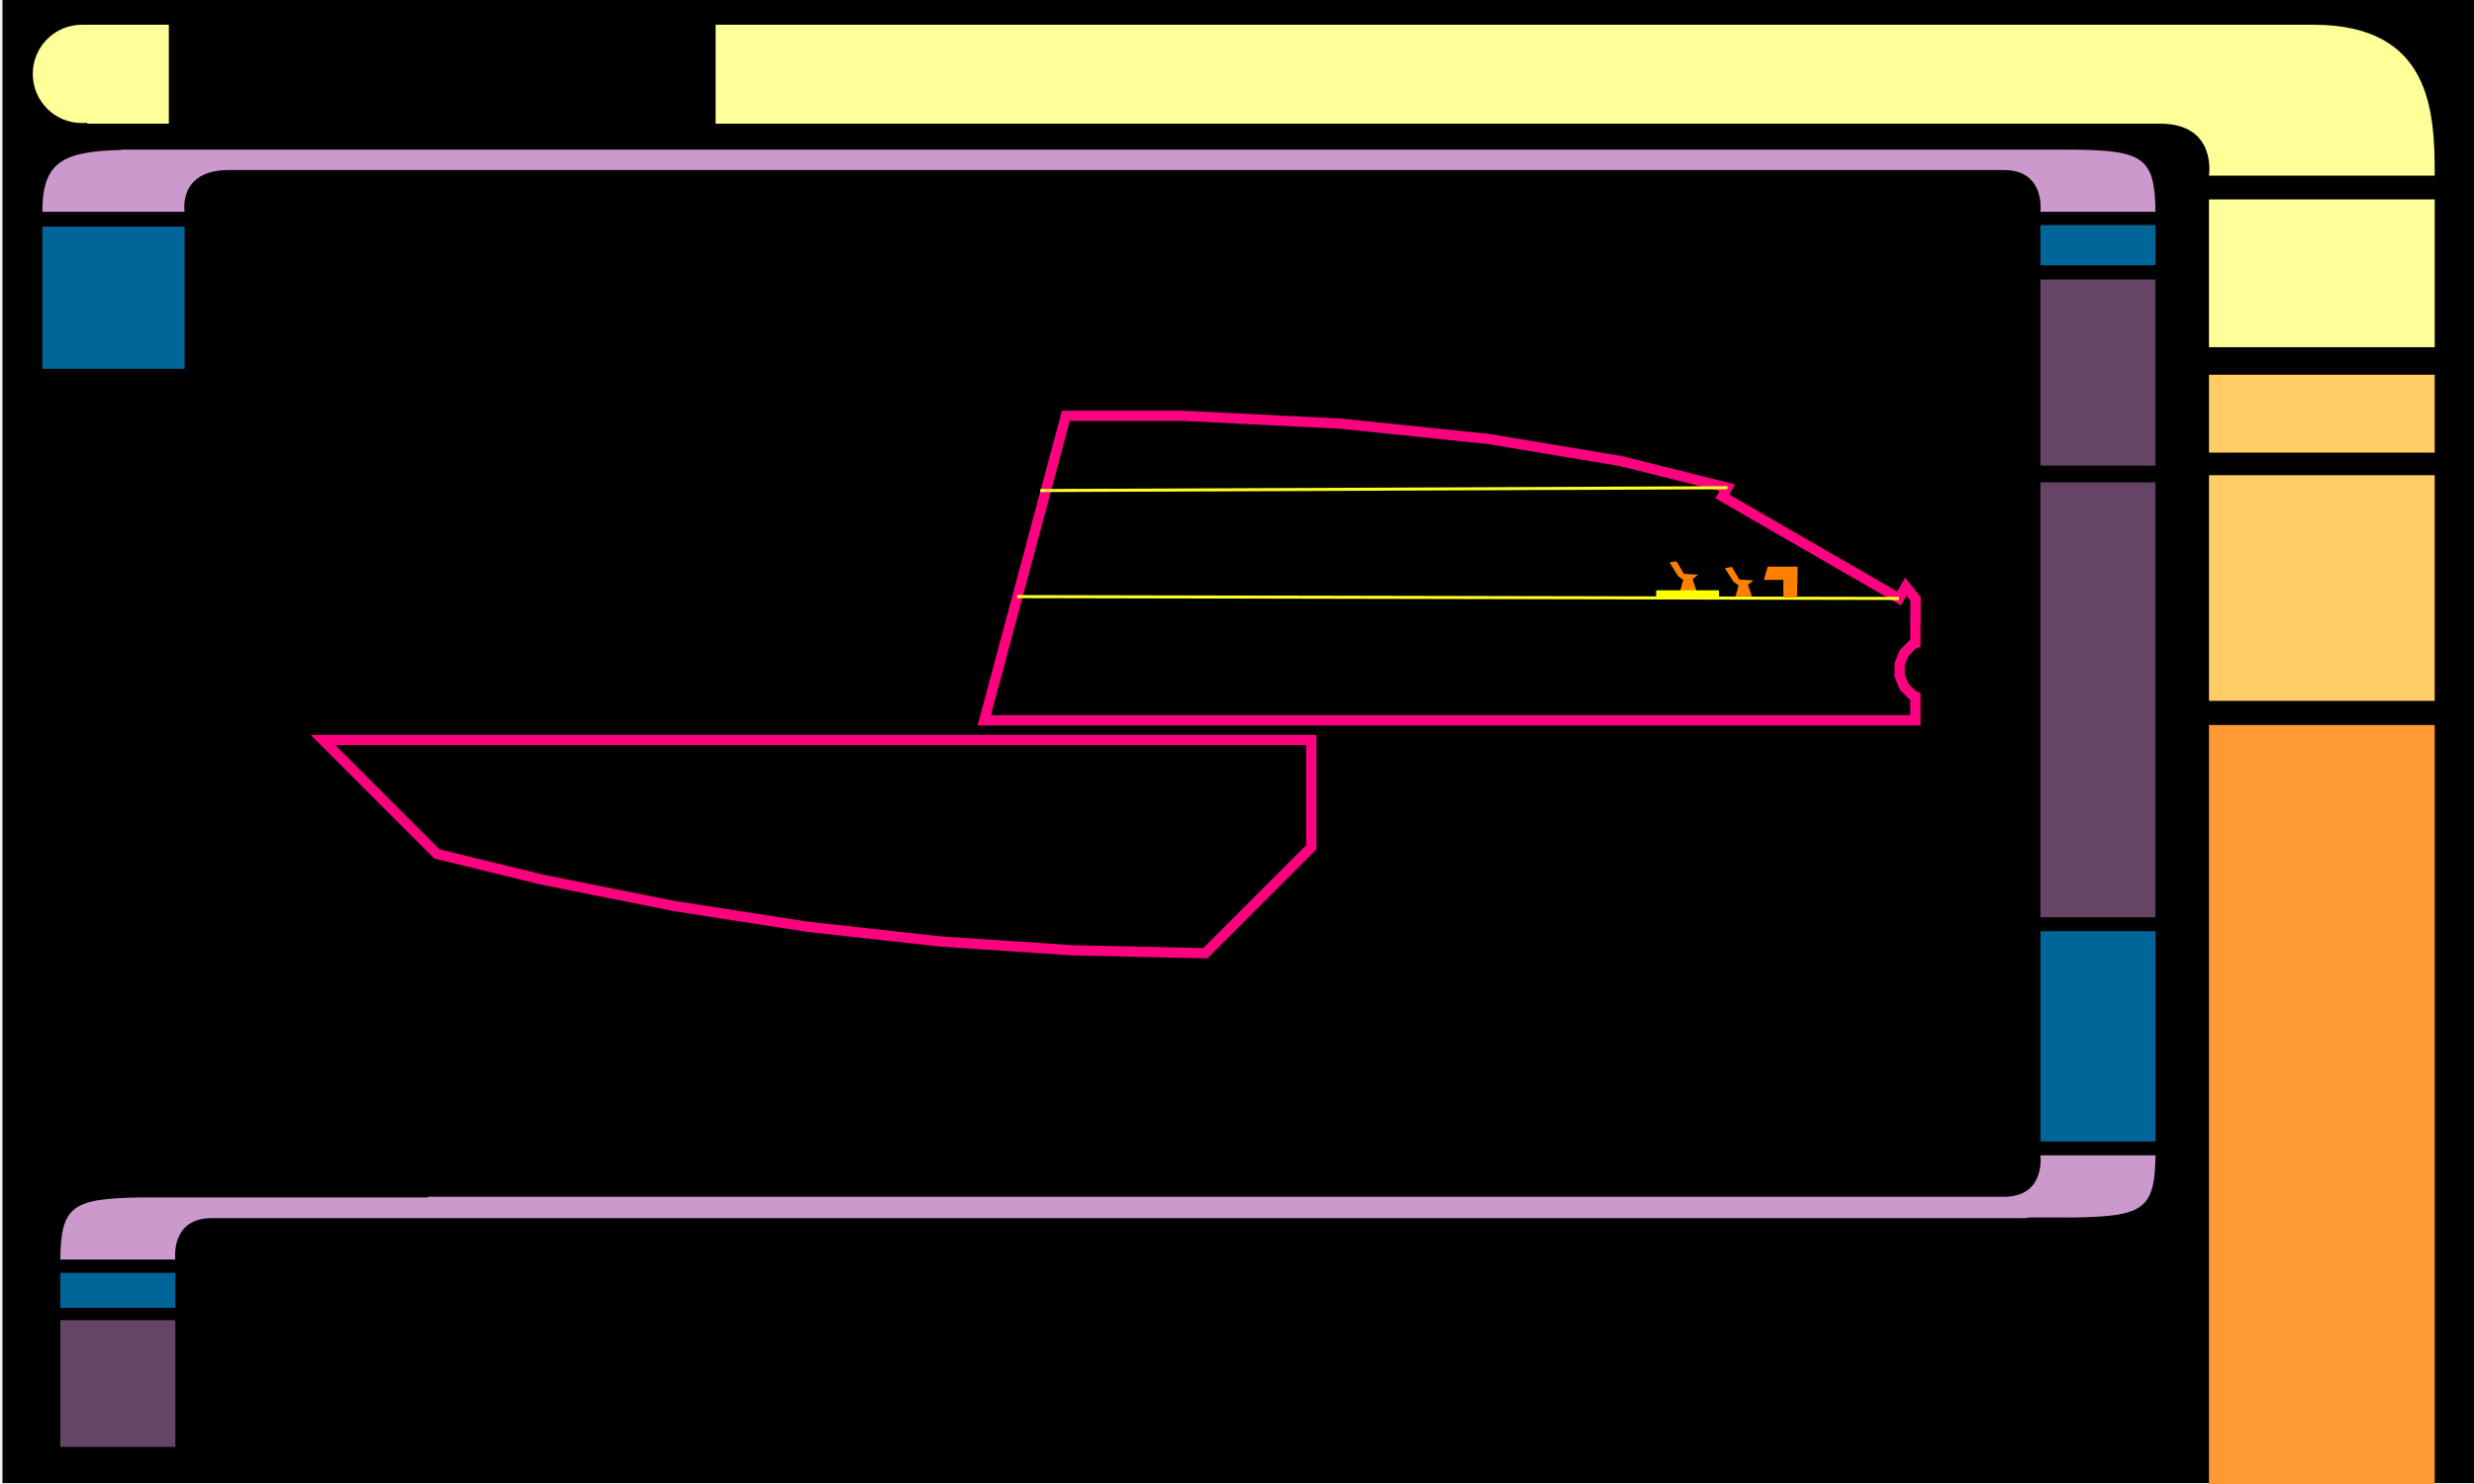
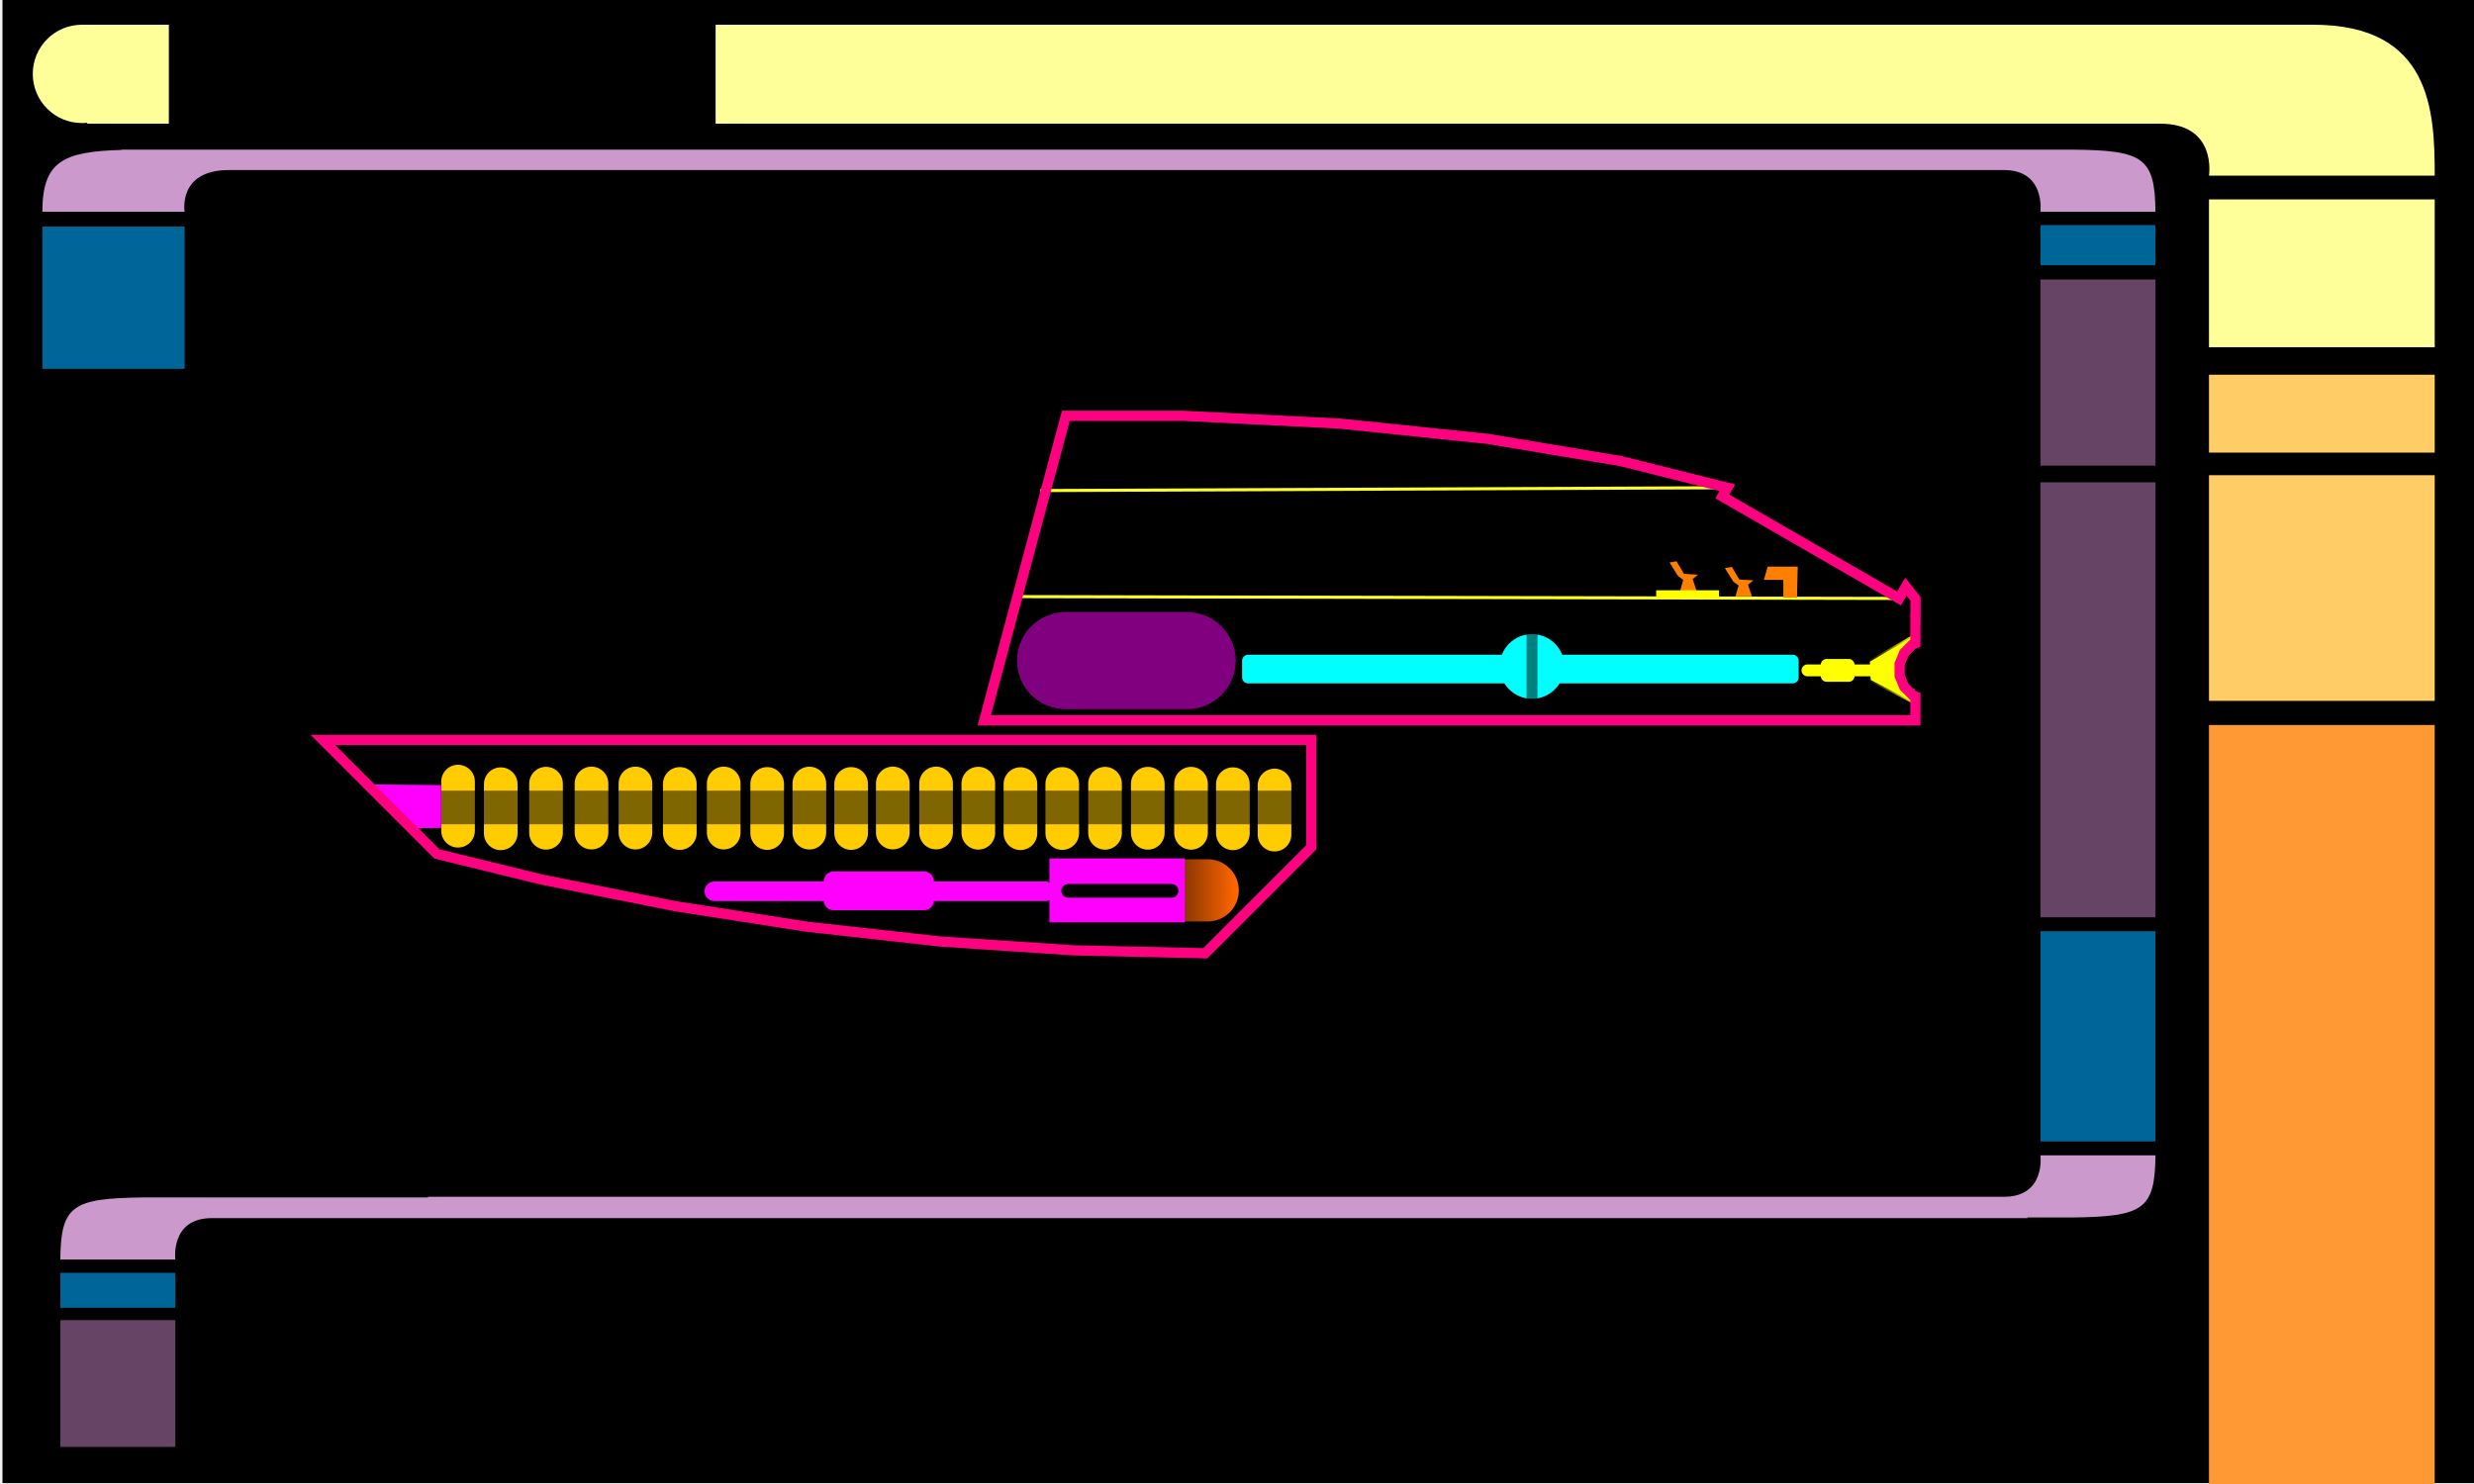
- <svg xmlns="http://www.w3.org/2000/svg" version="1.1" x="0px" y="0px" viewBox="0 0 800 480" style="enable-background:new 0 0 800 480;" xml:space="preserve" id="svg580">
-   <defs id="defs584" />
+ <svg xmlns="http://www.w3.org/2000/svg" xmlns:xlink="http://www.w3.org/1999/xlink" version="1.1" x="0px" y="0px" viewBox="0 0 800 480" style="enable-background:new 0 0 800 480;" xml:space="preserve" id="svg580">
+   <defs id="defs584">
+     <linearGradient id="linearGradient5838">
+       <stop style="stop-color:#000000;stop-opacity:1;" offset="0" id="stop5840" />
+       <stop style="stop-color:#000000;stop-opacity:0;" offset="1" id="stop5842" />
+     </linearGradient>
+     <linearGradient id="linearGradient5783">
+       <stop style="stop-color:#ff6600;stop-opacity:1;" offset="0" id="stop5785" />
+       <stop style="stop-color:#ff6600;stop-opacity:0;" offset="1" id="stop5787" />
+     </linearGradient>
+     <linearGradient xlink:href="#linearGradient5783" id="linearGradient5789" x1="399.704" y1="287.101" x2="363.018" y2="287.101" gradientUnits="userSpaceOnUse" />
+     <linearGradient xlink:href="#linearGradient5838" id="linearGradient5844" x1="603.629" y1="216.681" x2="619.764" y2="216.681" gradientUnits="userSpaceOnUse" />
+   </defs>
  <style type="text/css" id="style2">
	.st0{fill:#664466;}
	.st1{fill:#006699;}
	.st2{fill:#FF9933;}
	.st3{fill:#FFFF99;}
	.st4{fill:#FFCC66;}
	.st5{fill:#CC99CC;}
	.st6{font-family:'HelveticaLT-UltraCompressed';}
	.st7{font-size:16px;}
	.st8{fill:#3366CC;}
	.st9{fill:#99CCFF;}
	.st10{font-size:44px;}
	.st11{font-size:30px;}
	.st12{font-size:24px;}
	.st13{fill:none;stroke:#99CCFF;stroke-width:5;}
	.st14{fill:#006699;stroke:#99CCFF;}
	.st15{fill:none;stroke:#99CCFF;stroke-width:2;stroke-linecap:round;}
	.st16{fill:none;stroke:#FFFFFF;stroke-width:5;stroke-linecap:round;}
	.st17{fill:none;stroke:#99CCFF;stroke-width:3;stroke-linecap:round;}
	.st18{fill:none;stroke:#99CCFF;stroke-width:2;}
	.st19{fill:none;stroke:#FFFFFF;stroke-width:4;}
	.st20{fill:#FFFF99;stroke:#99CCFF;}
	.st21{stroke:#99CCFF;}
	.st22{fill:none;stroke:#99CCFF;stroke-width:4;stroke-linecap:round;}
	.st23{fill:#FF9933;stroke:#99CCFF;stroke-width:2;stroke-linecap:round;}
	.st24{fill:#FFFF99;stroke:#FFFF99;stroke-width:2;stroke-linecap:round;stroke-linejoin:round;}
	.st25{fill:#FF9933;stroke:#99CCFF;stroke-width:2;}
	.st26{fill:#FFCC66;stroke:#99CCFF;stroke-width:2;}
	.st27{fill:none;stroke:#FFFFFF;stroke-width:5;stroke-linecap:round;stroke-linejoin:round;}
	.st28{fill:#CC99CC;stroke:#99CCFF;stroke-width:2;}
	.st29{fill:none;stroke:#FFFFFF;stroke-width:5;}
	.st30{fill:#99CCFF;stroke:#99CCFF;stroke-width:2;}
	.st31{fill:#FFCC66;stroke:#FFCC66;stroke-width:2;}
	.st32{font-size:20px;}
	.st33{fill:none;stroke:#3366CC;stroke-width:4;stroke-linecap:square;}
	.st34{fill:none;stroke:#3366CC;stroke-width:4;}
	.st35{fill:none;}
	.st36{fill:none;stroke:#FF9933;}
	.st37{fill:none;stroke:#FF9933;stroke-width:4;}
	.st38{fill:none;stroke:#FFFF99;stroke-width:3;stroke-linecap:round;}
	.st39{fill:none;stroke:#FF9933;stroke-width:3;}
	.st40{fill:none;stroke:#FFCC66;stroke-width:3;}
	.st41{font-size:19.027px;}
</style>
  <g id="black_layer">
    <rect x="0.8" y="-0.3" width="800" height="480" id="rect4" />
  </g>
  <g id="main_frame">
    <rect x="659.8" y="156" class="st0" width="37.2" height="140.7" id="rect7" />
    <rect x="659.8" y="301.2" class="st1" width="37.2" height="68" id="rect9" />
    <rect x="714.3" y="234.5" class="st2" width="73" height="245.5" id="rect11" />
    <rect x="714.3" y="64.5" class="st3" width="73" height="47.8" id="rect13" />
    <rect x="714.3" y="121.2" class="st4" width="73" height="25.2" id="rect15" />
    <polygon class="st4" points="714.3,153.7 714.3,201.5 714.3,226.7 787.3,226.7 787.3,201.5 787.3,153.7  " id="polygon17" />
    <rect x="659.8" y="72.8" class="st1" width="37.2" height="13" id="rect19" />
    <path class="st5" d="M697,68.5c-0.2-17.6-3.9-19.9-27-20.1v0h-8.2H648H74H47h-7.7v0.1C20.3,49,13.7,52.3,13.7,68.5h46   c0,0-2.3-13.5,14.3-13.5h574c13.5,0,11.8,13.5,11.8,13.5H697z" id="path21" />
    <rect x="13.7" y="73.3" class="st1" width="46" height="46" id="rect23" />
    <rect x="659.8" y="90.4" class="st0" width="37.2" height="60.2" id="rect25" />
    <text transform="translate(756.9213,252.252)" class="st6 st7" id="text27" style="font-size:16px;font-family:HelveticaLT-UltraCompressed" />
    <text transform="translate(752.669,106.5567)" class="st6 st7" id="text29" style="font-size:16px;font-family:HelveticaLT-UltraCompressed" />
    <text transform="translate(743.5827,141.3926)" class="st6 st7" id="text31" style="font-size:16px;font-family:HelveticaLT-UltraCompressed" />
    <text transform="translate(756.0866,220.441)" class="st6 st7" id="text33" style="font-size:16px;font-family:HelveticaLT-UltraCompressed" />
    <g id="g39">
      <path class="st3" d="M28.2,8L28.2,8c-0.5,0-1.1,0-1.7,0c-8.8,0-15.9,7.1-15.9,15.9c0,8.8,7.1,15.9,15.9,15.9c0.6,0,1.1,0,1.7-0.1    V40h26.4V8H28.2z" id="path35" />
      <path class="st3" d="M787.3,56.8C787.3,36,786.2,8,748,8h-33.7H706H231.4v32h467.1c18.5,0,15.8,16.8,15.8,16.8H787.3z" id="path37" />
    </g>
    <path class="st5" d="M56.7,407.5c0,0-1.8-13.5,11.8-13.5h587.1v-6.7H68.5H54.7h-8.2v0c-23.1,0.3-26.8,2.5-27,20.1H56.7z" id="path41" />
    <path class="st5" d="M659.8,373.6c0,0,1.8,13.5-11.8,13.5H138.4v6.7H648h13.8h8.2v0c23.1-0.3,26.8-2.5,27-20.1H659.8z" id="path43" />
    <rect x="19.5" y="411.7" class="st1" width="37.2" height="11.3" id="rect45" />
    <rect x="19.5" y="427" class="st0" width="37.2" height="41" id="rect47" />
-     <g id="g189">
- 		
- 		
- 		
- 	</g>
+     <g id="g189" />
  </g>
  <g id="ACCORD_CLASS">
    <text transform="translate(61.25,40.0846)" class="st3 st6 st10" id="text192" style="font-size:44px;font-family:HelveticaLT-UltraCompressed;fill:#ffff99" />
  </g>
  <g id="USS_ANDROMEDA">
    <text transform="translate(270.6653,35.4213)" id="text199" />
  </g>
-   <path id="path88" d="m 104.403,239.337 36.869,36.869 9.733,2.377 24.287,5.933 19.571,3.911 23.319,4.66 20.183,3.138 22.706,3.529 20.627,2.29 22.263,2.472 20.982,1.398 21.908,1.46 21.295,0.472 21.595,0.48 v 0 0 l 34.286,-34.286 v -34.703 z m 213.865,-6.347 h 301.093 v -7.737 l -0.88,-0.364 v 0 l -2.73,-2.731 -1.478,-3.568 v -3.862 l 1.478,-3.568 2.73,-2.731 v 0 l 0.88,-0.364 v -7.728 h 0.046 v -0.174 -6.468 0 l -3.131,-3.935 -2.197,3.804 -57.144,-32.992 1.628,-2.82 -34.383,-8.596 -43.02,-7.186 v 0 0 l -47.802,-4.95 -50.746,-2.524 v 0 h -37.957 z" style="fill:#000000;stroke:#ff0080;stroke-width:3.299;opacity:1;fill-opacity:0;stroke-opacity:1" />
  <path style="fill:none;stroke:#ffff28;stroke-width:1px;stroke-linecap:butt;stroke-linejoin:miter;stroke-opacity:1" d="M 614.081,193.566 328.867,192.973 Z" id="path4607" />
  <path style="fill:none;stroke:#ffff28;stroke-width:1px;stroke-linecap:butt;stroke-linejoin:miter;stroke-opacity:1" d="m 558.565,157.754 -222.166,0.91 z" id="path4617" />
  <path style="fill:#ff8000;fill-opacity:1;stroke:#ff8000;stroke-width:0.406;stroke-linecap:butt;stroke-linejoin:miter;stroke-miterlimit:4;stroke-dasharray:none;stroke-opacity:1" d="m 580.889,193.067 0.223,-9.581 h -9.355 l -1.114,3.884 h 6.237 v 5.697 z" id="path844" />
  <path style="fill:#ff8000;fill-opacity:1;stroke:#ff8000;stroke-width:0.796px;stroke-linecap:butt;stroke-linejoin:miter;stroke-opacity:1" d="m 559.826,183.813 2.356,4.004 3.769,0.236 -1.178,0.942 1.178,3.533 h -4.24 l 0.942,-3.298 -1.884,-1.413 -2.356,-3.769 z" id="path846" />
  <path style="fill:#ff8000;fill-opacity:1;stroke:#ff8000;stroke-width:0.796px;stroke-linecap:butt;stroke-linejoin:miter;stroke-opacity:1" d="m 541.928,181.983 2.356,4.004 3.769,0.236 -1.178,0.942 1.178,3.533 h -4.24 l 0.942,-3.298 -1.884,-1.413 -2.356,-3.769 z" id="path846-3" />
  <rect style="opacity:1;fill:#ffff00;fill-opacity:1;stroke:#ffff00;stroke-width:0.5;stroke-miterlimit:4;stroke-dasharray:none;stroke-opacity:1" id="rect869" width="19.823" height="1.989" x="535.799" y="191.177" ry="0" />
+   <rect style="fill:#ffcc00" id="rect3396" width="10.879" height="26.778" x="156.484" y="248.203" ry="5.439" />
+   <rect style="fill:#ffcc00" id="rect3396-9" width="10.879" height="26.778" x="171.128" y="248.03" ry="5.439" />
+   <rect style="fill:#ffcc00" id="rect3396-2" width="10.879" height="26.778" x="185.833" y="247.972" ry="5.439" />
+   <rect style="fill:#ffcc00" id="rect3396-5" width="10.879" height="26.778" x="200.034" y="247.972" ry="5.439" />
+   <rect style="fill:#ffcc00" id="rect3396-4" width="10.879" height="26.778" x="214.383" y="248.12" ry="5.439" />
+   <rect style="fill:#ffcc00" id="rect3396-6" width="10.879" height="26.778" x="228.584" y="247.972" ry="5.439" />
+   <rect style="fill:#ffcc00" id="rect3396-3" width="10.879" height="26.778" x="242.638" y="248.12" ry="5.439" />
+   <rect style="fill:#ffcc00" id="rect3396-97" width="10.879" height="26.778" x="256.274" y="247.994" ry="5.439" />
+   <rect style="fill:#ffcc00" id="rect3396-30" width="10.879" height="26.778" x="269.783" y="248.12" ry="5.439" />
+   <rect style="fill:#ffcc00" id="rect3396-31" width="10.879" height="26.778" x="283.253" y="247.96" ry="5.439" />
+   <rect style="fill:#ffcc00" id="rect3396-25" width="10.879" height="26.778" x="297.253" y="247.96" ry="5.439" />
+   <rect style="fill:#ffcc00" id="rect3396-38" width="10.879" height="26.778" x="310.91" y="248.022" ry="5.439" />
+   <rect style="fill:#ffcc00" id="rect3396-29" width="10.879" height="26.778" x="324.531" y="248.173" ry="5.439" />
+   <rect style="fill:#ffcc00" id="rect3396-1" width="10.879" height="26.778" x="338.052" y="248.12" ry="5.439" />
+   <rect style="fill:#ffcc00" id="rect3396-54" width="10.879" height="26.778" x="351.883" y="248.046" ry="5.439" />
+   <rect style="fill:#ffcc00" id="rect3396-33" width="10.879" height="26.778" x="365.715" y="248.046" ry="5.439" />
+   <rect style="fill:#ffcc00" id="rect3396-22" width="10.879" height="26.778" x="379.694" y="248.046" ry="5.439" />
+   <rect style="fill:#ffcc00" id="rect3396-382" width="10.879" height="26.778" x="393.229" y="248.194" ry="5.439" />
+   <rect style="fill:url(#linearGradient5789);fill-opacity:1" id="rect3511" width="37.278" height="20.118" x="363.314" y="277.929" ry="10.059" />
+   <rect style="fill:#ff00ff" id="rect5791" width="43.787" height="20.71" x="339.349" y="277.633" ry="10.355" rx="0" />
+   <rect style="fill:#000000" id="rect5793" width="37.87" height="4.438" x="343.195" y="285.917" ry="2.219" />
+   <rect style="fill:#ffcc00" id="rect3396-382-3" width="10.879" height="26.778" x="406.691" y="248.621" ry="5.439" />
+   <rect style="fill:#ffcc00" id="rect3396-382-4" width="10.879" height="26.778" x="142.677" y="247.366" ry="5.439" />
+   <rect style="fill:#000000;opacity:0.503" id="rect5816" width="283.68" height="10.879" x="138.911" y="255.734" ry="5.439" rx="0" />
+   <path style="fill:#ff00ff;fill-rule:evenodd;stroke:#ff00ff;stroke-width:1px;stroke-linecap:butt;stroke-linejoin:miter;stroke-opacity:1" d="m 131.657,267.404 10.503,-0.113 0,-12.87 -22.189,-0.188 z" id="path5818" />
+   <rect style="opacity:1;fill:#ff00ff;stroke:#ff00ff;stroke-opacity:1" id="rect5820" width="112.426" height="5.325" x="228.322" y="285.621" ry="2.663" />
+   <rect style="opacity:1;fill:#ff00ff;stroke:#ff00ff;stroke-opacity:1" id="rect5822" width="34.615" height="11.538" x="266.864" y="282.367" ry="2.663" />
+   <g id="layer2">
+     <path style="enable-background:new 0 0 800 480;fill:#ffff00;fill-rule:evenodd;stroke:url(#linearGradient5844);stroke-width:1px;stroke-linecap:butt;stroke-linejoin:miter;stroke-opacity:1" d="m 619.231,227.929 -14.793,-7.692 -0.296,-6.509 14.201,-8.284 z" id="path5836" />
+     <rect style="enable-background:new 0 0 800 480;opacity:1;fill:#000000;stroke:#000000;stroke-opacity:0" id="rect5849" width="7.396" height="12.426" x="615.68" y="210.473" ry="2.663" />
+   </g>
+   <g id="layer1">
+     <path id="path88" d="m 104.403,239.337 36.869,36.869 9.733,2.377 24.287,5.933 19.571,3.911 23.319,4.66 20.183,3.138 22.706,3.529 20.627,2.29 22.263,2.472 20.982,1.398 21.908,1.46 21.295,0.472 21.595,0.48 v 0 0 l 34.286,-34.286 v -34.703 z m 213.865,-6.347 h 301.093 v -7.737 l -0.88,-0.364 v 0 l -2.73,-2.731 -1.478,-3.568 v -3.862 l 1.478,-3.568 2.73,-2.731 v 0 l 0.88,-0.364 v -7.728 h 0.046 v -0.174 -6.468 0 l -3.131,-3.935 -2.197,3.804 -57.144,-32.992 1.628,-2.82 -34.383,-8.596 -43.02,-7.186 v 0 0 l -47.802,-4.95 -50.746,-2.524 v 0 h -37.957 z" style="enable-background:new 0 0 800 480;fill:#000000;stroke:#ff0080;stroke-width:3.299;opacity:1;fill-opacity:0;stroke-opacity:1" />
+   </g>
+   <rect style="opacity:1;fill:#ffff00;stroke:#000000;stroke-opacity:0" id="rect5854" width="24.852" height="3.846" x="582.544" y="214.911" ry="1.923" />
+   <rect style="opacity:1;fill:#ffff00;stroke:#000000;stroke-opacity:0" id="rect5856" width="10.947" height="7.396" x="588.757" y="213.136" ry="1.923" />
+   <rect style="opacity:1;fill:#00ffff;stroke:#000000;stroke-width:0.944;stroke-opacity:0" id="rect5858" width="179.971" height="9.261" x="401.642" y="211.773" ry="1.935" />
+   <circle style="opacity:1;fill:#00ffff;stroke:#000000;stroke-opacity:0" id="path5860" cx="495.393" cy="215.567" r="10.46" />
+   <rect style="opacity:0.5;fill:#000000;stroke:#000000;stroke-width:0.809;stroke-opacity:0" id="rect5864" width="3.538" height="29.061" x="493.624" y="201.246" ry="1.936" />
+   <rect style="opacity:1;fill:#800080;stroke:#000000;stroke-width:0.998;stroke-opacity:0" id="rect5866" width="70.712" height="31.382" x="328.867" y="197.993" ry="15.691" />
</svg>
